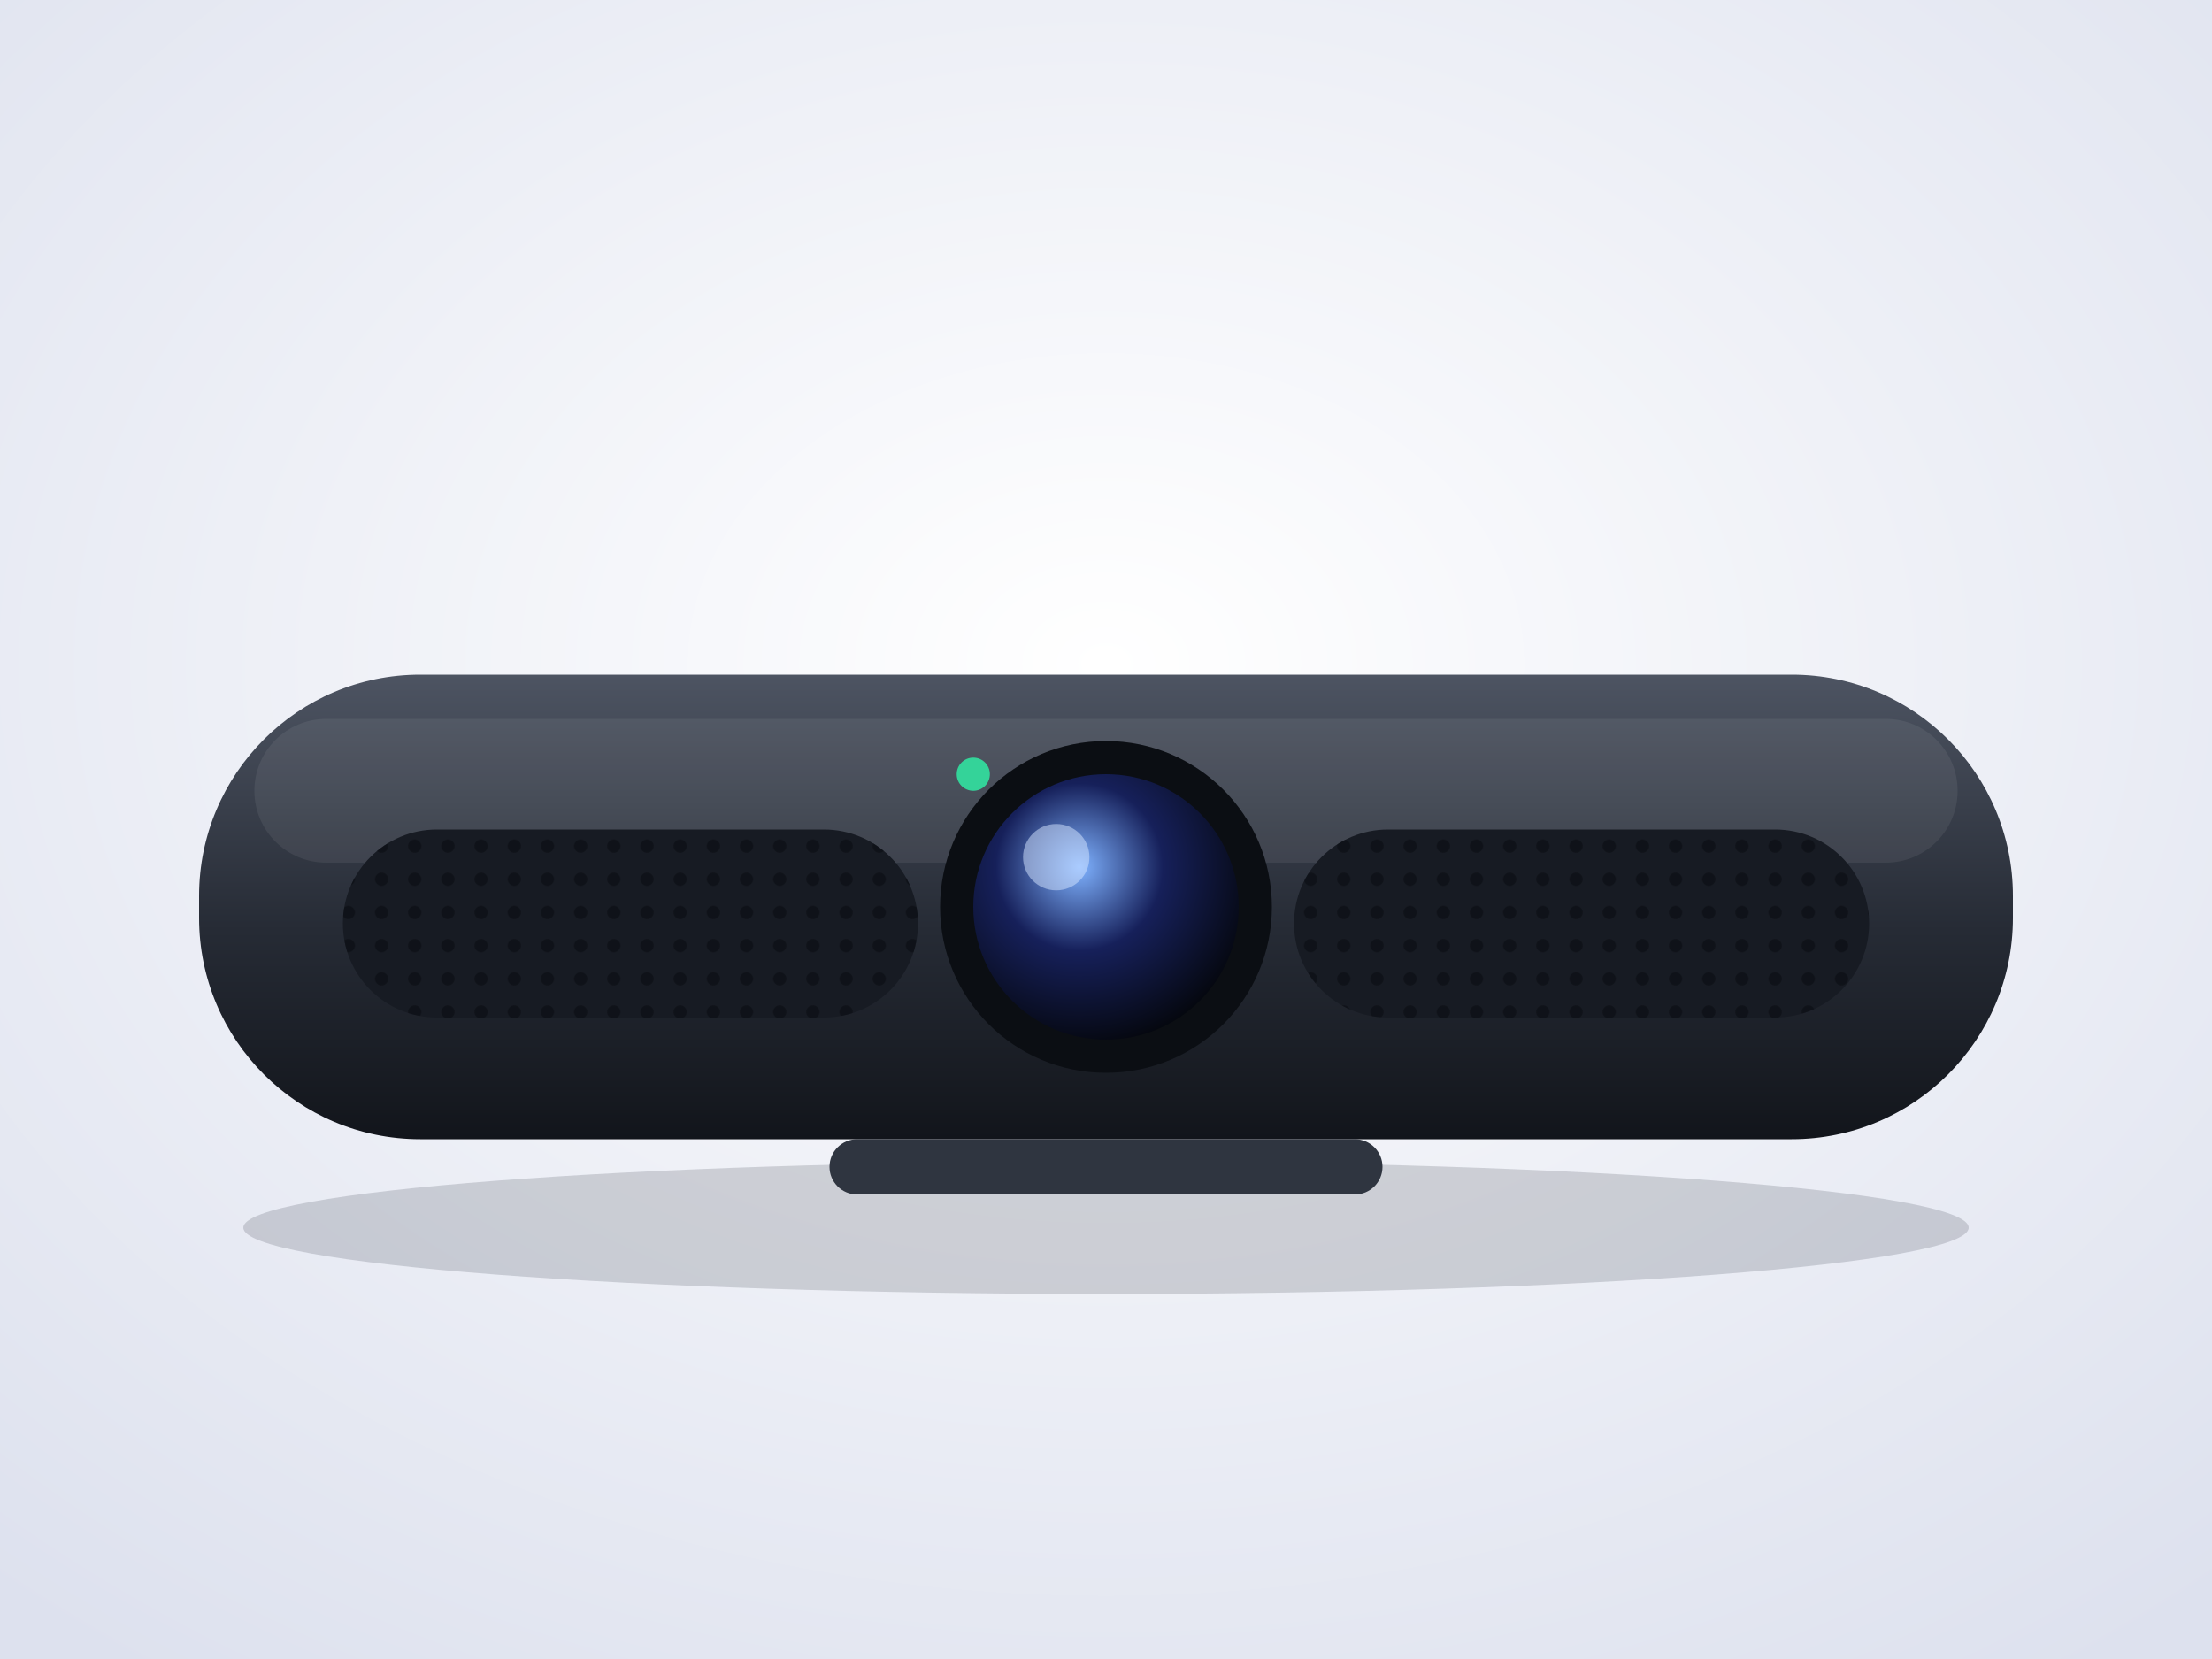
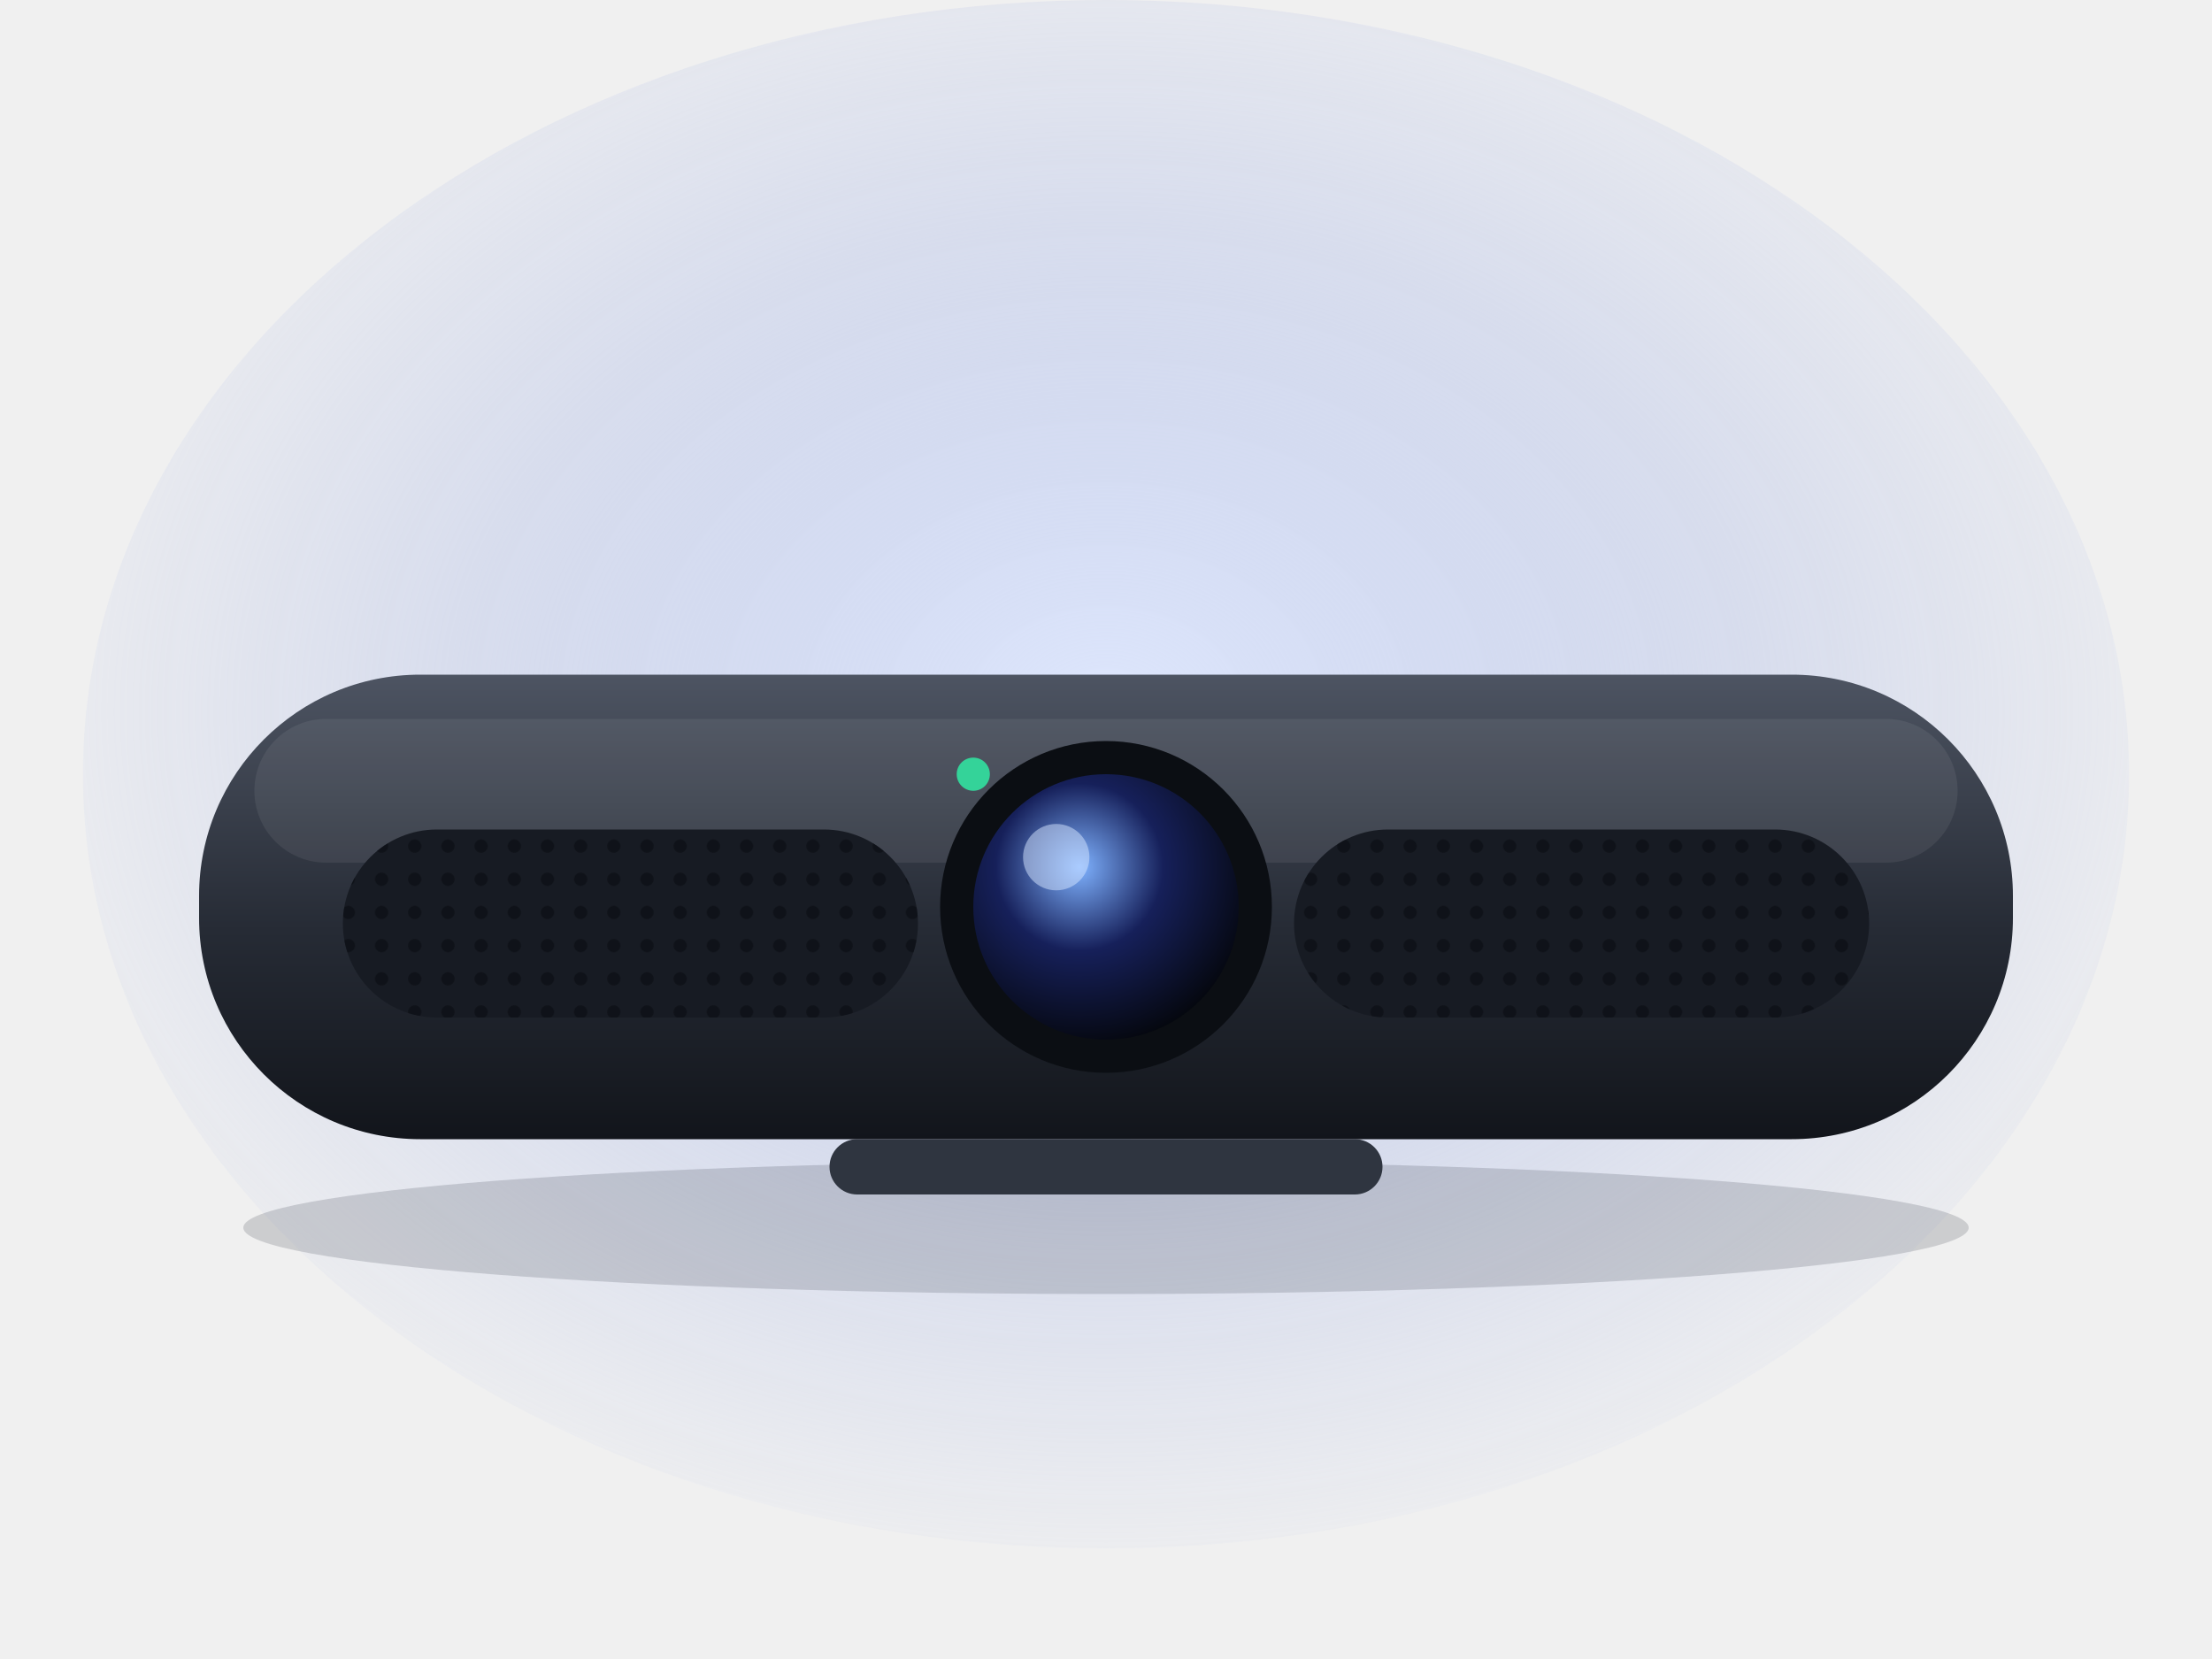
<svg xmlns="http://www.w3.org/2000/svg" viewBox="0 0 400 300" role="img" aria-label="Barra de videoconferência para salas">
  <defs>
-     <radialGradient id="bg" cx="50%" cy="40%" r="75%">
-       <stop offset="0%" stop-color="#fff" />
-       <stop offset="100%" stop-color="#dde1ee" />
+     <radialGradient id="halo" cx="50%" cy="46%" r="58%">
+       <stop offset="0%" stop-color="#dce6ff" stop-opacity=".88" />
+       <stop offset="55%" stop-color="#aab9e8" stop-opacity=".34" />
+       <stop offset="100%" stop-color="#aab9e8" stop-opacity="0" />
    </radialGradient>
+   </defs>
+   <ellipse cx="200" cy="140" rx="185" ry="140" fill="url(#halo)" />
+   <defs>
    <linearGradient id="corpo" x1="0" y1="0" x2="0" y2="1">
      <stop offset="0%" stop-color="#4d5462" />
      <stop offset="55%" stop-color="#262b35" />
      <stop offset="100%" stop-color="#12151b" />
    </linearGradient>
    <radialGradient id="lente" cx="40%" cy="35%" r="70%">
      <stop offset="0%" stop-color="#7fb2ff" />
      <stop offset="45%" stop-color="#16205a" />
      <stop offset="100%" stop-color="#04060b" />
    </radialGradient>
    <pattern id="tecido" width="6" height="6" patternUnits="userSpaceOnUse">
      <circle cx="3" cy="3" r="1.2" fill="#0b0e14" opacity=".65" />
    </pattern>
  </defs>
-   <rect width="400" height="300" fill="url(#bg)" />
  <ellipse cx="200" cy="222" rx="156" ry="12" fill="#0b1020" opacity=".16" />
  <rect x="36" y="122" width="328" height="84" rx="40" fill="url(#corpo)" />
  <rect x="46" y="130" width="308" height="26" rx="13" fill="#fff" opacity=".07" />
  <rect x="62" y="150" width="104" height="34" rx="17" fill="#171b23" />
  <rect x="62" y="150" width="104" height="34" rx="17" fill="url(#tecido)" />
  <rect x="234" y="150" width="104" height="34" rx="17" fill="#171b23" />
  <rect x="234" y="150" width="104" height="34" rx="17" fill="url(#tecido)" />
  <circle cx="200" cy="164" r="30" fill="#0b0e13" />
  <circle cx="200" cy="164" r="24" fill="url(#lente)" />
  <circle cx="191" cy="155" r="6" fill="#d6e6ff" opacity=".5" />
  <circle cx="176" cy="140" r="3" fill="#34d399" />
  <rect x="150" y="206" width="100" height="10" rx="5" fill="#2f3540" />
</svg>
